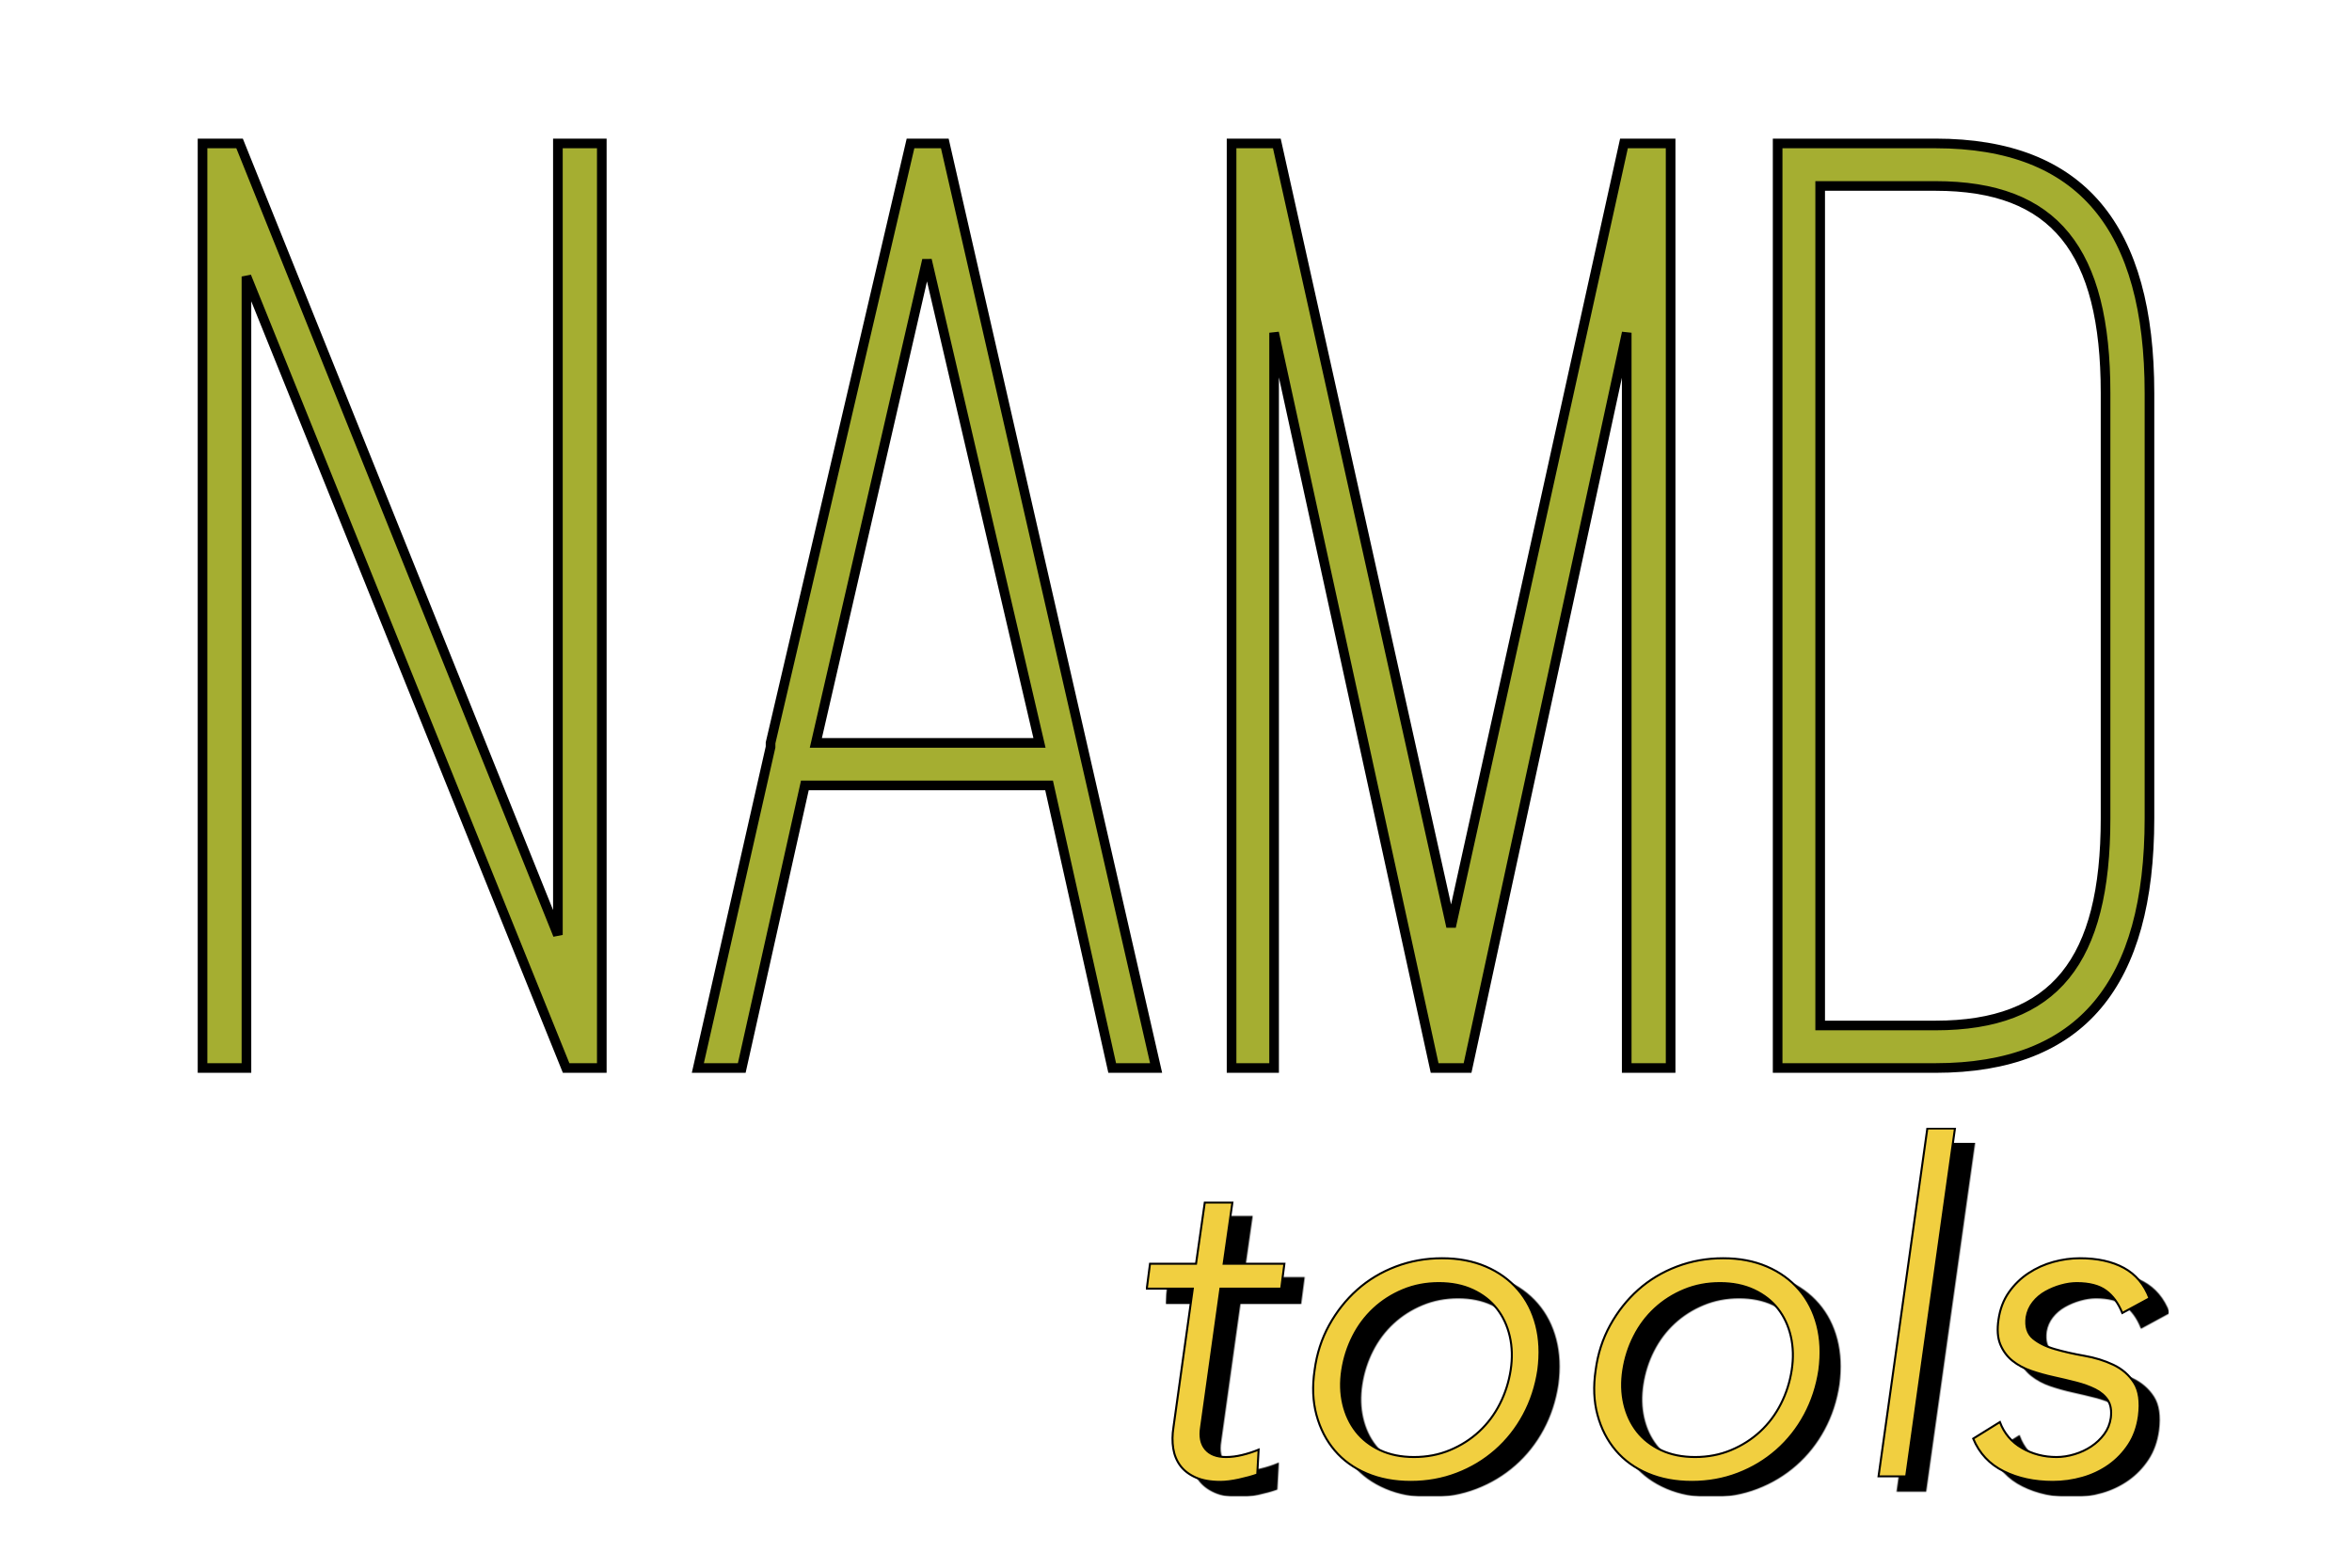
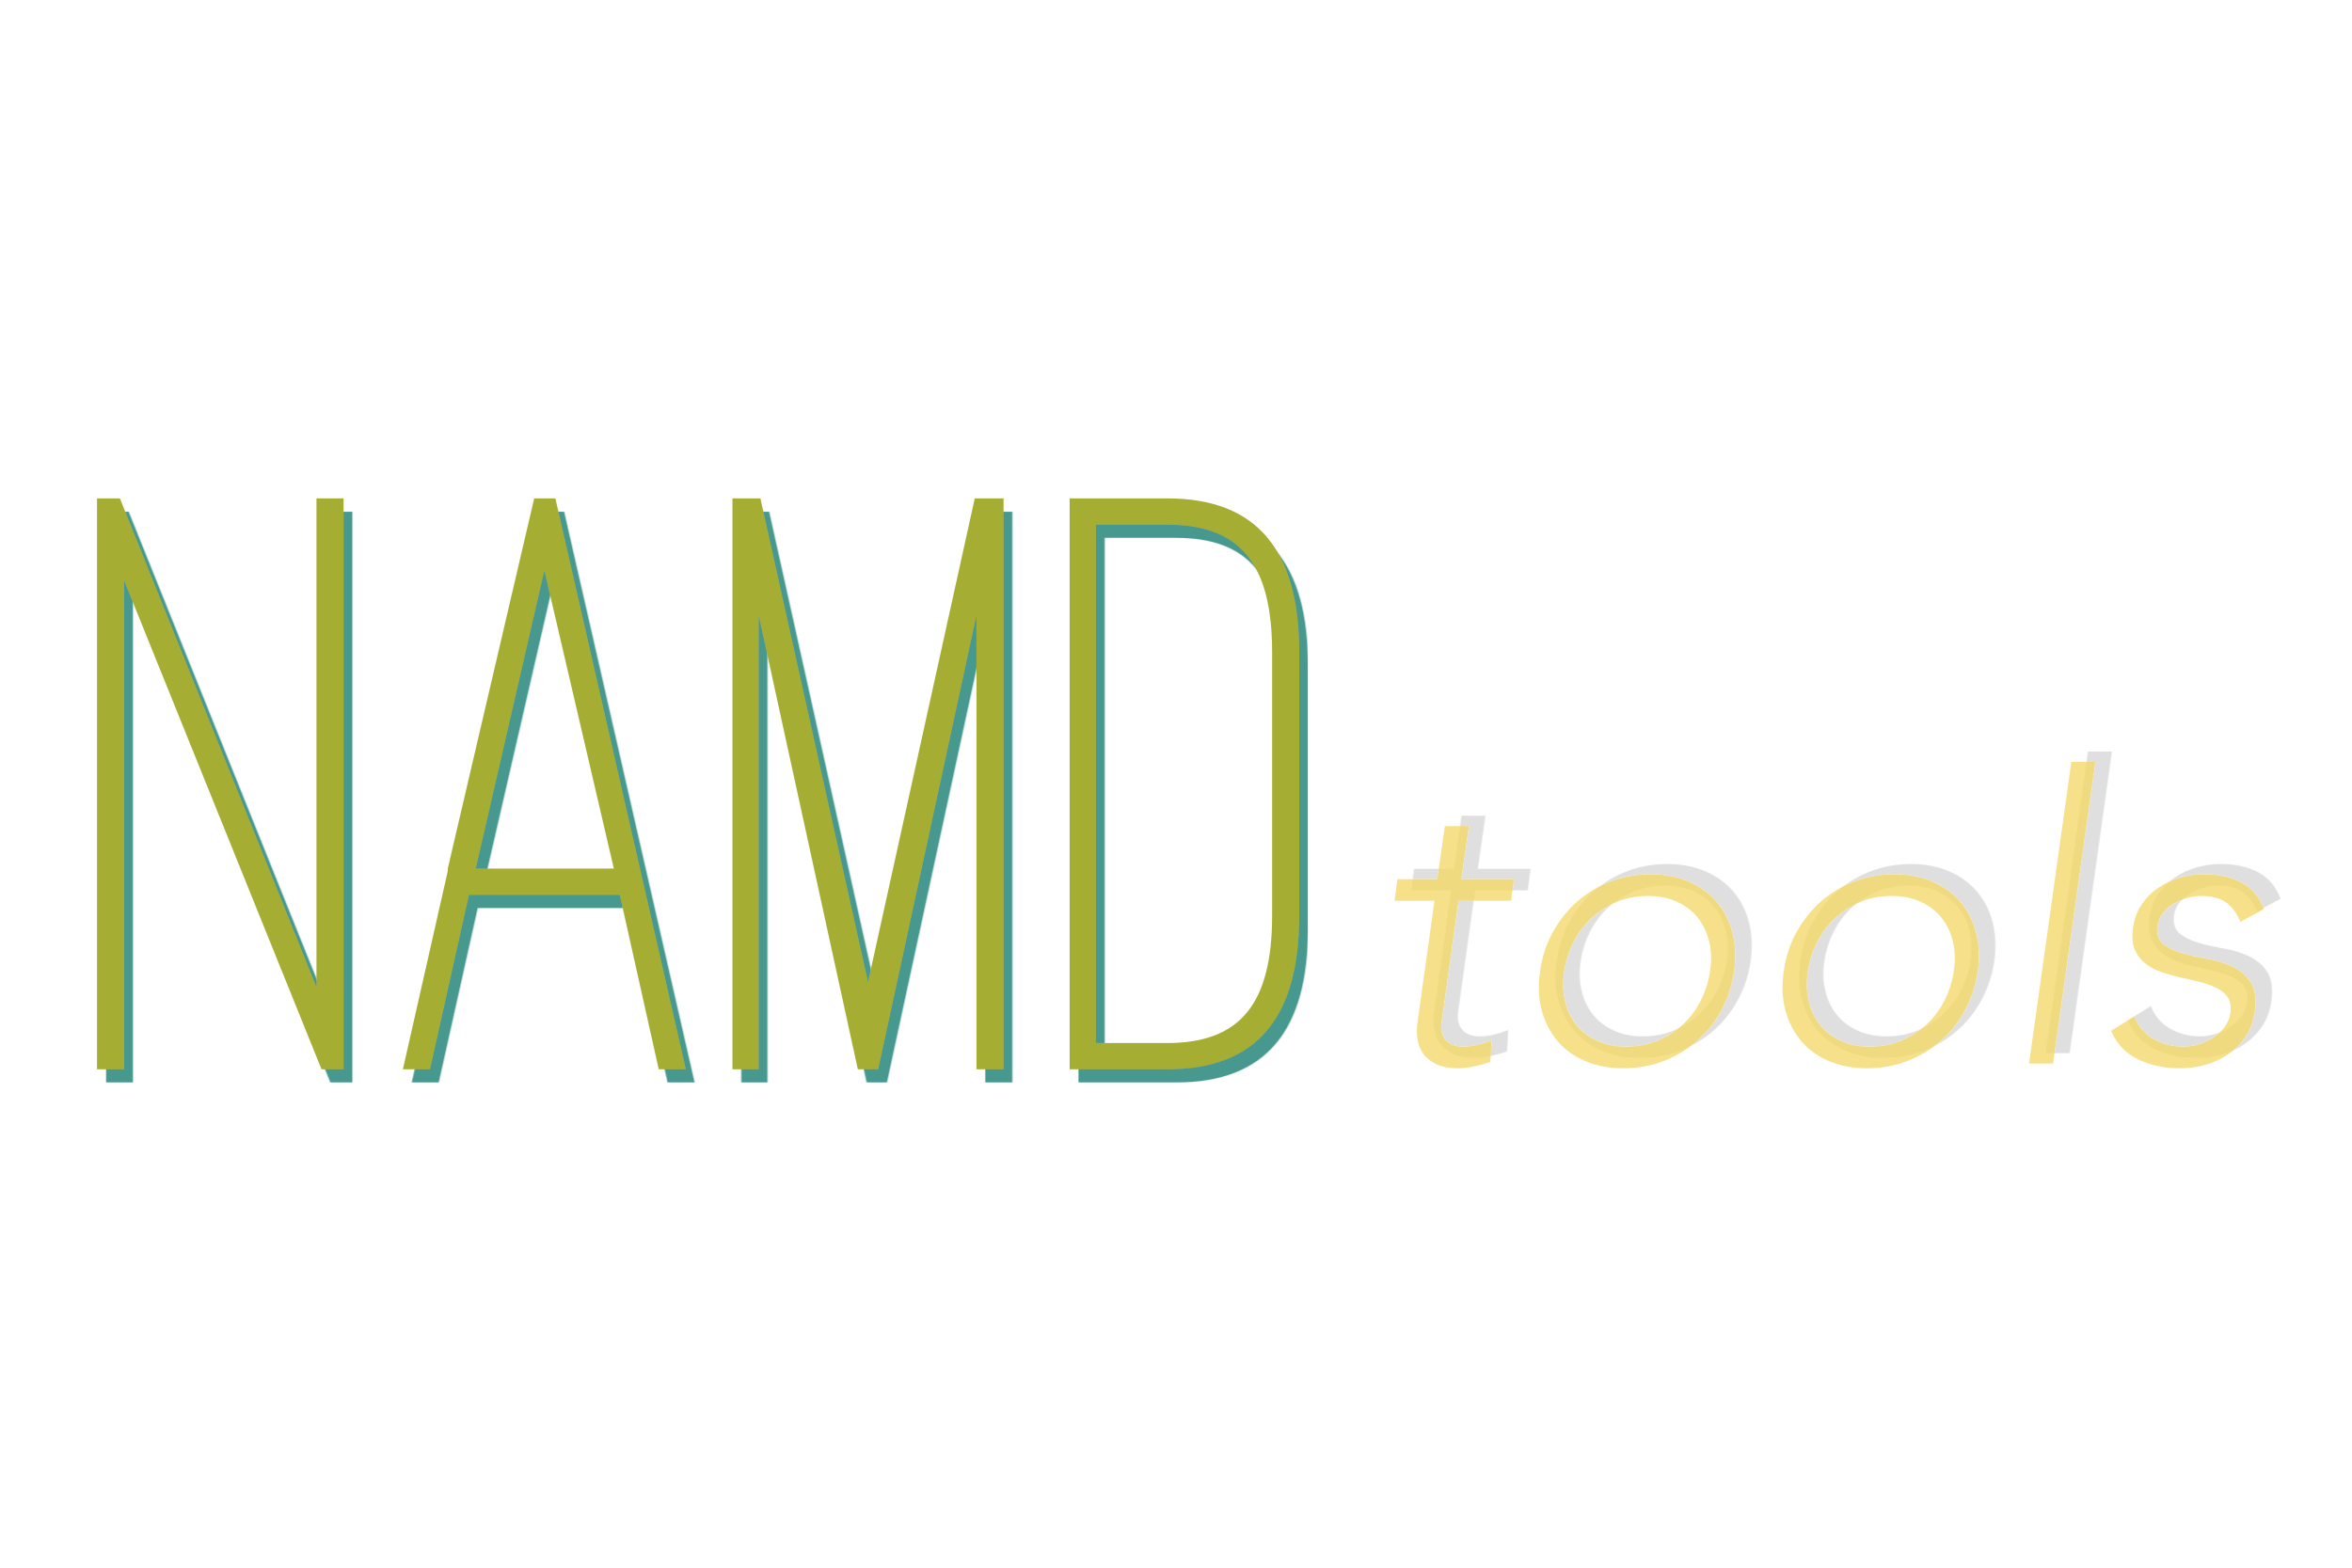
<svg xmlns="http://www.w3.org/2000/svg" version="1.1" width="2048.00" height="1365.33" viewBox="0 0 2048.0 1365.333">
  <g id="document" transform="matrix(1,0,0,1,1024.0,682.6667)">
-     <path d="M-499.984,247.487 L-499.984,-557.744 L-538.215,-557.744 L-538.215,131.601 L-815.387,-557.744 L-847.644,-557.744 L-847.644,247.487 L-809.413,247.487 L-809.413,-441.858 L-531.047,247.487 L-499.984,247.487 Z M-55.554,247.487 L-17.323,247.487 L-201.308,-557.744 L-231.176,-557.744 L-353.036,-35.658 L-353.036,-32.074 L-416.355,247.487 L-378.124,247.487 L-323.168,1.378 L-110.51,1.378 L-55.554,247.487 Z M-216.839,-456.194 L-118.873,-35.658 L-313.61,-35.658 L-216.839,-456.194 Z M253.875,247.487 L392.461,-392.875 L392.461,247.487 L430.691,247.487 L430.691,-557.744 L390.071,-557.744 L239.538,124.433 L87.811,-557.744 L48.386,-557.744 L48.386,247.487 L85.421,247.487 L85.421,-392.875 L225.202,247.487 L253.875,247.487 Z M661.27,247.487 C789.103,247.487 847.644,173.416 847.644,30.051 L847.644,-340.308 C847.644,-483.672 789.103,-557.744 661.27,-557.744 L523.878,-557.744 L523.878,247.487 L661.27,247.487 Z M661.27,-520.708 C765.209,-520.708 809.413,-464.557 809.413,-340.308 L809.413,30.051 C809.413,154.3 765.209,210.452 661.27,210.452 L560.914,210.452 L560.914,-520.708 L661.27,-520.708 Z " fill="#a5ae31" fill-opacity="1.00" stroke-width="8.39" stroke="#000000" stroke-linecap="square" stroke-linejoin="miter" />
    <defs>
-       <filter id="0tQK807o" x="0.00%" y="0.00%" width="101.91%" height="104.05%" filterUnits="objectBoundingBox">
-         <feOffset dx="16.70" dy="12.52" in="SourceAlpha" result="shadowOffsetOuter1" />
+       <filter id="jtIPmmxd" x="0.00%" y="0.00%" width="100.73%" height="102.32%" filterUnits="objectBoundingBox">
+         <feOffset dx="7.68" dy="11.53" in="SourceAlpha" result="shadowOffsetOuter1" />
        <feGaussianBlur stdDeviation="0.00" in="shadowOffsetOuter1" result="shadowBlurOuter1" />
-         <feFlood flood-color="#000000" flood-opacity="1.00" />
+         <feFlood flood-color="#469990" flood-opacity="1.00" />
        <feComposite in2="shadowBlurOuter1" operator="in" />
        <feMerge>
          <feMergeNode />
          <feMergeNode in="SourceGraphic" />
        </feMerge>
      </filter>
    </defs>
-     <path d="M94.38,417.981 L41.482,417.981 L49.096,364.682 L25.052,364.682 L17.438,417.981 L-22.637,417.981 L-25.442,439.621 L14.632,439.621 L-2.199,560.245 C-3.267,566.924 -3.334,573.135 -2.399,578.879 C-1.464,584.623 0.606,589.632 3.812,593.907 C7.018,598.182 11.493,601.588 17.237,604.126 C22.981,606.664 30.128,607.933 38.677,607.933 C43.219,607.933 48.562,607.265 54.707,605.929 C60.852,604.594 66.195,603.124 70.736,601.521 L71.939,579.881 C67.397,581.751 62.655,583.287 57.712,584.49 C52.77,585.692 48.028,586.293 43.486,586.293 C35.471,586.293 29.527,584.022 25.653,579.48 C21.779,574.939 20.51,568.527 21.846,560.245 L38.677,439.621 L91.575,439.621 L94.38,417.981 Z M120.696,510.552 C118.558,524.712 119.093,537.736 122.299,549.625 C125.505,561.514 130.781,571.799 138.128,580.482 C145.475,589.165 154.826,595.911 166.18,600.72 C177.534,605.529 190.291,607.933 204.451,607.933 C218.611,607.933 231.969,605.529 244.525,600.72 C257.082,595.911 268.303,589.165 278.188,580.482 C288.073,571.799 296.221,561.514 302.633,549.625 C309.045,537.736 313.32,524.712 315.457,510.552 C317.327,496.393 316.726,483.369 313.654,471.48 C310.581,459.591 305.305,449.306 297.824,440.623 C290.344,431.94 280.993,425.194 269.772,420.385 C258.551,415.576 245.861,413.172 231.702,413.172 C217.542,413.172 204.117,415.576 191.427,420.385 C178.737,425.194 167.516,431.94 157.764,440.623 C148.013,449.306 139.865,459.591 133.319,471.48 C126.774,483.369 122.566,496.393 120.696,510.552 Z M144.74,510.552 C146.343,500.133 149.482,490.315 154.158,481.098 C158.833,471.881 164.844,463.866 172.191,457.053 C179.538,450.241 188.021,444.831 197.638,440.823 C207.256,436.816 217.676,434.812 228.896,434.812 C240.117,434.812 250.002,436.816 258.551,440.823 C267.101,444.831 274.047,450.241 279.39,457.053 C284.733,463.866 288.474,471.881 290.611,481.098 C292.748,490.315 293.015,500.133 291.412,510.552 C289.809,520.972 286.67,530.79 281.995,540.007 C277.32,549.224 271.308,557.239 263.961,564.052 C256.614,570.864 248.132,576.274 238.514,580.282 C228.896,584.289 218.477,586.293 207.256,586.293 C196.035,586.293 186.15,584.289 177.601,580.282 C169.052,576.274 162.106,570.864 156.763,564.052 C151.419,557.239 147.679,549.224 145.542,540.007 C143.405,530.79 143.137,520.972 144.74,510.552 Z M365.416,510.552 C363.279,524.712 363.813,537.736 367.019,549.625 C370.225,561.514 375.502,571.799 382.849,580.482 C390.195,589.165 399.546,595.911 410.901,600.72 C422.255,605.529 435.012,607.933 449.172,607.933 C463.331,607.933 476.689,605.529 489.246,600.72 C501.802,595.911 513.023,589.165 522.908,580.482 C532.793,571.799 540.942,561.514 547.354,549.625 C553.765,537.736 558.04,524.712 560.177,510.552 C562.047,496.393 561.446,483.369 558.374,471.48 C555.302,459.591 550.025,449.306 542.545,440.623 C535.064,431.94 525.713,425.194 514.493,420.385 C503.272,415.576 490.582,413.172 476.422,413.172 C462.262,413.172 448.838,415.576 436.147,420.385 C423.457,425.194 412.236,431.94 402.485,440.623 C392.734,449.306 384.585,459.591 378.04,471.48 C371.494,483.369 367.286,496.393 365.416,510.552 Z M389.461,510.552 C391.064,500.133 394.203,490.315 398.878,481.098 C403.554,471.881 409.565,463.866 416.912,457.053 C424.259,450.241 432.741,444.831 442.359,440.823 C451.977,436.816 462.396,434.812 473.617,434.812 C484.838,434.812 494.723,436.816 503.272,440.823 C511.821,444.831 518.767,450.241 524.11,457.053 C529.454,463.866 533.194,471.881 535.331,481.098 C537.469,490.315 537.736,500.133 536.133,510.552 C534.53,520.972 531.391,530.79 526.715,540.007 C522.04,549.224 516.029,557.239 508.682,564.052 C501.335,570.864 492.853,576.274 483.235,580.282 C473.617,584.289 463.198,586.293 451.977,586.293 C440.756,586.293 430.871,584.289 422.322,580.282 C413.773,576.274 406.826,570.864 401.483,564.052 C396.14,557.239 392.4,549.224 390.262,540.007 C388.125,530.79 387.858,520.972 389.461,510.552 Z M611.74,603.124 L635.784,603.124 L678.263,300.162 L654.218,300.162 L611.74,603.124 Z M694.159,570.263 C699.502,583.087 708.385,592.571 720.809,598.716 C733.232,604.861 747.458,607.933 763.488,607.933 C772.304,607.933 780.92,606.731 789.336,604.326 C797.751,601.922 805.365,598.315 812.178,593.506 C818.991,588.697 824.735,582.753 829.41,575.673 C834.085,568.593 837.091,560.245 838.427,550.627 C840.03,538.07 838.627,528.386 834.219,521.573 C829.811,514.76 823.8,509.551 816.185,505.944 C808.571,502.337 800.156,499.732 790.939,498.129 C781.721,496.526 773.172,494.59 765.291,492.319 C757.41,490.048 751.065,486.909 746.256,482.901 C741.447,478.894 739.577,472.749 740.645,464.467 C741.447,459.658 743.317,455.384 746.256,451.643 C749.194,447.903 752.801,444.831 757.076,442.426 C761.35,440.022 765.892,438.152 770.701,436.816 C775.51,435.48 780.052,434.812 784.326,434.812 C795.28,434.812 803.762,437.016 809.773,441.424 C815.785,445.832 820.527,452.311 824,460.86 L847.644,448.037 C843.102,436.014 835.688,427.198 825.402,421.588 C815.117,415.977 802.36,413.172 787.132,413.172 C779.384,413.172 771.636,414.241 763.888,416.378 C756.141,418.515 748.927,421.788 742.248,426.196 C735.569,430.604 729.892,436.148 725.217,442.827 C720.541,449.506 717.536,457.387 716.2,466.471 C714.864,475.287 715.398,482.567 717.803,488.311 C720.207,494.055 723.747,498.797 728.423,502.538 C733.098,506.278 738.575,509.217 744.853,511.354 C751.131,513.491 757.61,515.295 764.289,516.764 C770.968,518.233 777.447,519.77 783.725,521.373 C790.004,522.976 795.547,524.979 800.356,527.384 C805.165,529.788 808.838,532.927 811.376,536.801 C813.915,540.675 814.783,545.818 813.981,552.23 C813.18,557.573 811.243,562.315 808.171,566.456 C805.098,570.597 801.358,574.137 796.95,577.076 C792.542,580.015 787.666,582.286 782.323,583.888 C776.979,585.491 771.77,586.293 766.694,586.293 C755.74,586.293 745.721,583.688 736.638,578.478 C727.554,573.269 721.142,565.721 717.402,555.836 L694.159,570.263 Z " fill="#f1cf40" fill-opacity="1.00" stroke-width="1.75" stroke="#000000" stroke-linecap="square" stroke-linejoin="miter" filter="url(#0tQK807o)" />
+     <path d="M-724.837,248.613 L-724.837,-248.613 L-748.444,-248.613 L-748.444,177.054 L-919.596,-248.613 L-939.515,-248.613 L-939.515,248.613 L-915.907,248.613 L-915.907,-177.054 L-744.018,248.613 L-724.837,248.613 Z M-450.404,248.613 L-426.797,248.613 L-540.406,-248.613 L-558.849,-248.613 L-634.097,73.772 L-634.097,75.986 L-673.196,248.613 L-649.589,248.613 L-615.654,96.642 L-484.339,96.642 L-450.404,248.613 Z M-549.997,-185.906 L-489.503,73.772 L-609.752,73.772 L-549.997,-185.906 Z M-259.334,248.613 L-173.758,-146.807 L-173.758,248.613 L-150.151,248.613 L-150.151,-248.613 L-175.233,-248.613 L-268.186,172.627 L-361.877,-248.613 L-386.222,-248.613 L-386.222,248.613 L-363.353,248.613 L-363.353,-146.807 L-277.039,248.613 L-259.334,248.613 Z M-7.77,248.613 C71.166,248.613 107.315,202.874 107.315,114.347 L107.315,-114.347 C107.315,-202.874 71.166,-248.613 -7.77,-248.613 L-92.608,-248.613 L-92.608,248.613 L-7.77,248.613 Z M-7.77,-225.743 C56.412,-225.743 83.708,-191.07 83.708,-114.347 L83.708,114.347 C83.708,191.07 56.412,225.743 -7.77,225.743 L-69.739,225.743 L-69.739,-225.743 L-7.77,-225.743 Z " fill="#a5ae31" fill-opacity="1.00" filter="url(#jtIPmmxd)" />
+     <defs>
+       <filter id="eIkusSni" x="0.00%" y="-3.39%" width="101.91%" height="103.39%" filterUnits="objectBoundingBox">
+         <feOffset dx="14.48" dy="-9.05" in="SourceAlpha" result="shadowOffsetOuter1" />
+         <feGaussianBlur stdDeviation="0.00" in="shadowOffsetOuter1" result="shadowBlurOuter1" />
+         <feFlood flood-color="#000000" flood-opacity="0.21" />
+         <feComposite in2="shadowBlurOuter1" operator="in" />
+         <feMerge>
+           <feMergeNode />
+           <feMergeNode in="SourceGraphic" />
+         </feMerge>
+       </filter>
+     </defs>
+     <path d="M294.23,83.044 L248.367,83.044 L254.968,36.833 L234.121,36.833 L227.52,83.044 L192.774,83.044 L190.342,101.806 L225.087,101.806 L210.494,206.389 C209.568,212.18 209.51,217.566 210.321,222.546 C211.131,227.526 212.927,231.869 215.706,235.575 C218.486,239.282 222.366,242.235 227.346,244.435 C232.326,246.636 238.522,247.736 245.935,247.736 C249.872,247.736 254.505,247.157 259.833,245.999 C265.16,244.841 269.793,243.567 273.731,242.177 L274.773,223.415 C270.835,225.036 266.724,226.368 262.439,227.41 C258.153,228.453 254.042,228.974 250.104,228.974 C243.155,228.974 238.001,227.005 234.642,223.067 C231.284,219.129 230.183,213.57 231.342,206.389 L245.935,101.806 L291.798,101.806 L294.23,83.044 Z M317.046,163.305 C315.193,175.582 315.657,186.874 318.436,197.182 C321.216,207.49 325.791,216.408 332.161,223.936 C338.531,231.464 346.638,237.313 356.482,241.482 C366.327,245.652 377.387,247.736 389.664,247.736 C401.941,247.736 413.522,245.652 424.409,241.482 C435.296,237.313 445.025,231.464 453.595,223.936 C462.166,216.408 469.231,207.49 474.79,197.182 C480.349,186.874 484.055,175.582 485.908,163.305 C487.53,151.029 487.009,139.736 484.345,129.429 C481.681,119.121 477.106,110.203 470.62,102.675 C464.135,95.147 456.027,89.298 446.299,85.129 C436.57,80.959 425.567,78.874 413.291,78.874 C401.014,78.874 389.374,80.959 378.372,85.129 C367.369,89.298 357.641,95.147 349.186,102.675 C340.731,110.203 333.666,119.121 327.991,129.429 C322.316,139.736 318.668,151.029 317.046,163.305 Z M337.894,163.305 C339.283,154.272 342.005,145.759 346.059,137.768 C350.112,129.776 355.324,122.827 361.694,116.92 C368.064,111.014 375.418,106.323 383.757,102.849 C392.096,99.374 401.13,97.637 410.859,97.637 C420.587,97.637 429.158,99.374 436.57,102.849 C443.982,106.323 450.005,111.014 454.638,116.92 C459.27,122.827 462.513,129.776 464.366,137.768 C466.219,145.759 466.451,154.272 465.061,163.305 C463.671,172.339 460.95,180.852 456.896,188.843 C452.842,196.834 447.631,203.784 441.261,209.69 C434.891,215.597 427.536,220.288 419.197,223.762 C410.859,227.237 401.825,228.974 392.096,228.974 C382.368,228.974 373.797,227.237 366.385,223.762 C358.972,220.288 352.95,215.597 348.317,209.69 C343.685,203.784 340.442,196.834 338.589,188.843 C336.735,180.852 336.504,172.339 337.894,163.305 Z M529.224,163.305 C527.371,175.582 527.834,186.874 530.614,197.182 C533.393,207.49 537.968,216.408 544.338,223.936 C550.708,231.464 558.815,237.313 568.66,241.482 C578.504,245.652 589.565,247.736 601.842,247.736 C614.118,247.736 625.7,245.652 636.587,241.482 C647.474,237.313 657.202,231.464 665.773,223.936 C674.343,216.408 681.408,207.49 686.967,197.182 C692.527,186.874 696.233,175.582 698.086,163.305 C699.707,151.029 699.186,139.736 696.522,129.429 C693.859,119.121 689.284,110.203 682.798,102.675 C676.312,95.147 668.205,89.298 658.476,85.129 C648.748,80.959 637.745,78.874 625.468,78.874 C613.192,78.874 601.552,80.959 590.549,85.129 C579.547,89.298 569.818,95.147 561.363,102.675 C552.909,110.203 545.844,119.121 540.169,129.429 C534.494,139.736 530.846,151.029 529.224,163.305 Z M550.071,163.305 C551.461,154.272 554.183,145.759 558.236,137.768 C562.29,129.776 567.502,122.827 573.872,116.92 C580.242,111.014 587.596,106.323 595.935,102.849 C604.274,99.374 613.308,97.637 623.036,97.637 C632.765,97.637 641.335,99.374 648.748,102.849 C656.16,106.323 662.182,111.014 666.815,116.92 C671.448,122.827 674.691,129.776 676.544,137.768 C678.397,145.759 678.629,154.272 677.239,163.305 C675.849,172.339 673.127,180.852 669.074,188.843 C665.02,196.834 659.808,203.784 653.438,209.69 C647.068,215.597 639.714,220.288 631.375,223.762 C623.036,227.237 614.002,228.974 604.274,228.974 C594.545,228.974 585.975,227.237 578.562,223.762 C571.15,220.288 565.127,215.597 560.495,209.69 C555.862,203.784 552.619,196.834 550.766,188.843 C548.913,180.852 548.681,172.339 550.071,163.305 Z M742.791,243.567 L763.639,243.567 L800.469,-19.107 L779.621,-19.107 L742.791,243.567 Z M814.251,215.076 C818.884,226.194 826.585,234.417 837.356,239.745 C848.127,245.072 860.462,247.736 874.36,247.736 C882.004,247.736 889.474,246.694 896.771,244.609 C904.067,242.524 910.669,239.397 916.576,235.228 C922.482,231.059 927.462,225.905 931.516,219.766 C935.57,213.628 938.175,206.389 939.334,198.051 C940.723,187.164 939.507,178.767 935.685,172.86 C931.863,166.954 926.652,162.437 920.05,159.31 C913.448,156.183 906.152,153.924 898.161,152.534 C890.169,151.144 882.757,149.465 875.924,147.496 C869.09,145.527 863.589,142.806 859.42,139.331 C855.25,135.857 853.629,130.529 854.555,123.348 C855.25,119.179 856.872,115.473 859.42,112.23 C861.968,108.987 865.095,106.323 868.801,104.238 C872.507,102.154 876.445,100.532 880.614,99.374 C884.784,98.216 888.721,97.637 892.428,97.637 C901.925,97.637 909.279,99.548 914.491,103.37 C919.703,107.192 923.814,112.809 926.825,120.221 L947.325,109.103 C943.387,98.679 936.959,91.035 928.041,86.171 C919.124,81.307 908.063,78.874 894.86,78.874 C888.142,78.874 881.425,79.801 874.708,81.654 C867.99,83.507 861.736,86.345 855.945,90.167 C850.154,93.989 845.232,98.795 841.178,104.586 C837.125,110.377 834.519,117.21 833.361,125.086 C832.203,132.73 832.666,139.042 834.75,144.022 C836.835,149.002 839.904,153.113 843.958,156.356 C848.012,159.599 852.76,162.147 858.204,164 C863.647,165.853 869.264,167.417 875.055,168.691 C880.846,169.965 886.463,171.297 891.906,172.687 C897.35,174.076 902.156,175.814 906.326,177.898 C910.495,179.983 913.68,182.705 915.881,186.063 C918.081,189.422 918.834,193.881 918.139,199.44 C917.444,204.073 915.765,208.185 913.101,211.775 C910.437,215.365 907.194,218.434 903.372,220.982 C899.55,223.53 895.323,225.499 890.69,226.889 C886.058,228.279 881.541,228.974 877.14,228.974 C867.643,228.974 858.956,226.715 851.081,222.199 C843.205,217.682 837.646,211.138 834.403,202.567 L814.251,215.076 Z " fill="#f1cf40" fill-opacity="0.61" filter="url(#eIkusSni)" />
  </g>
</svg>
